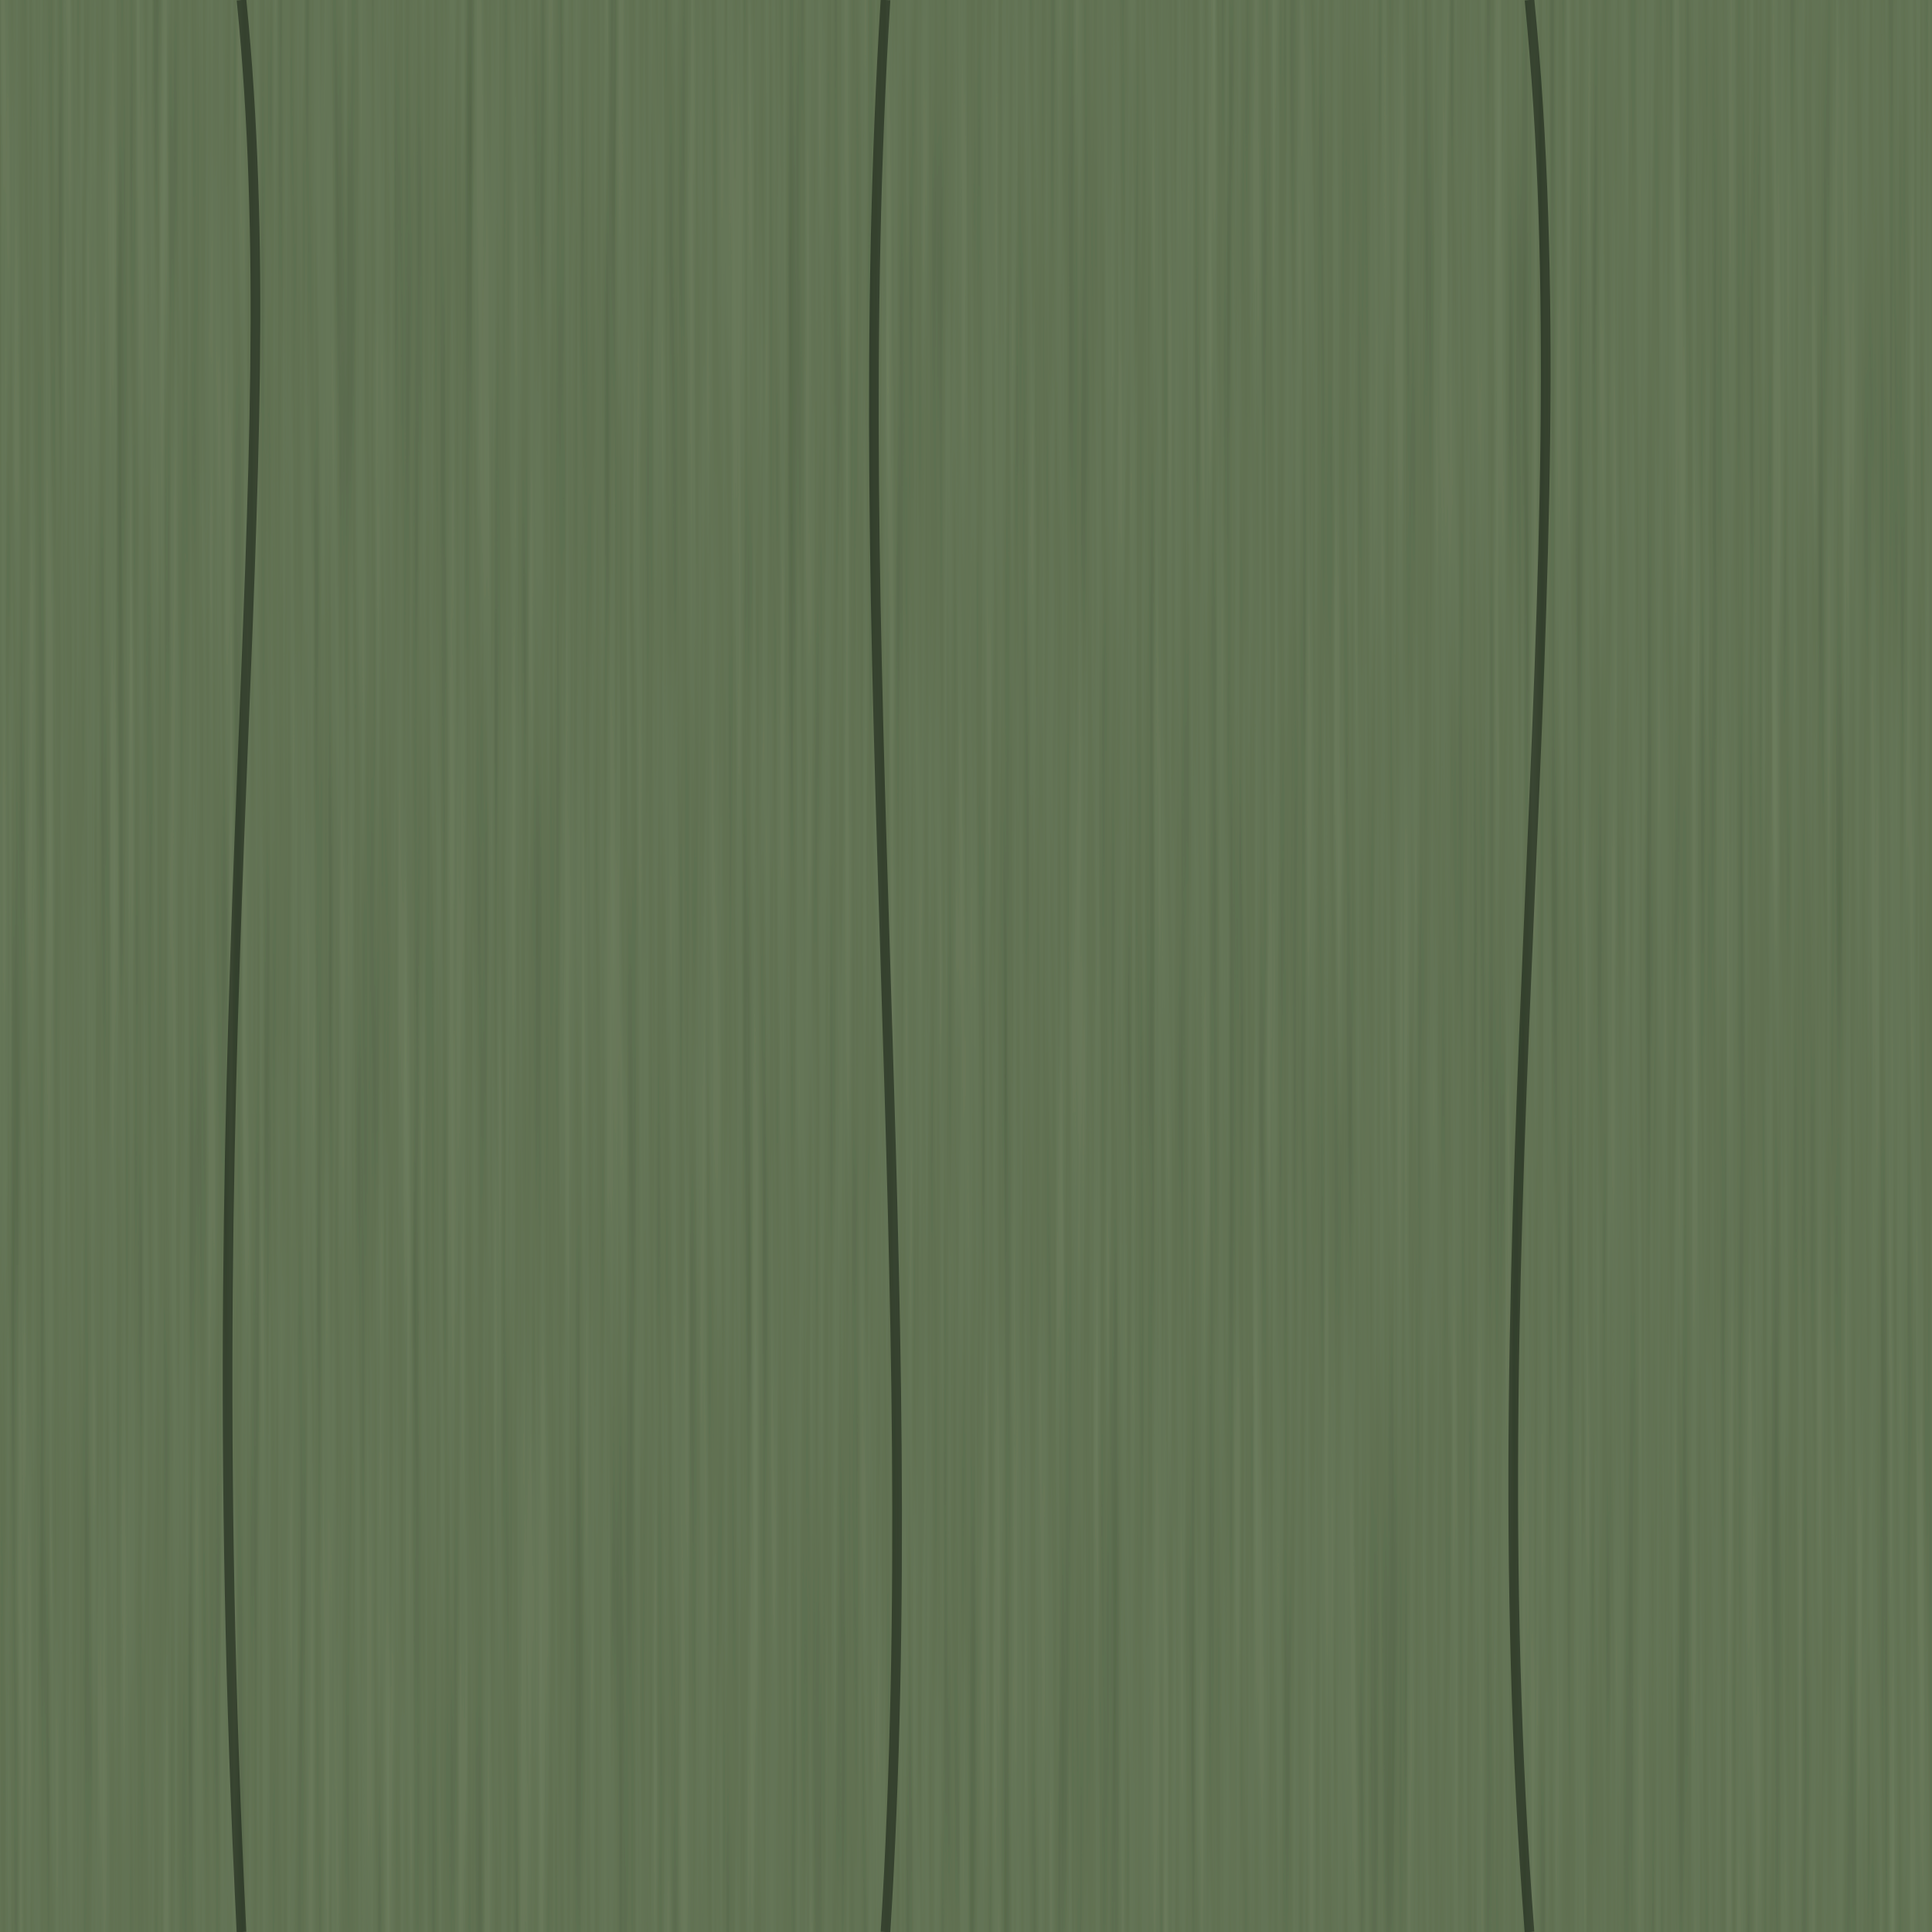
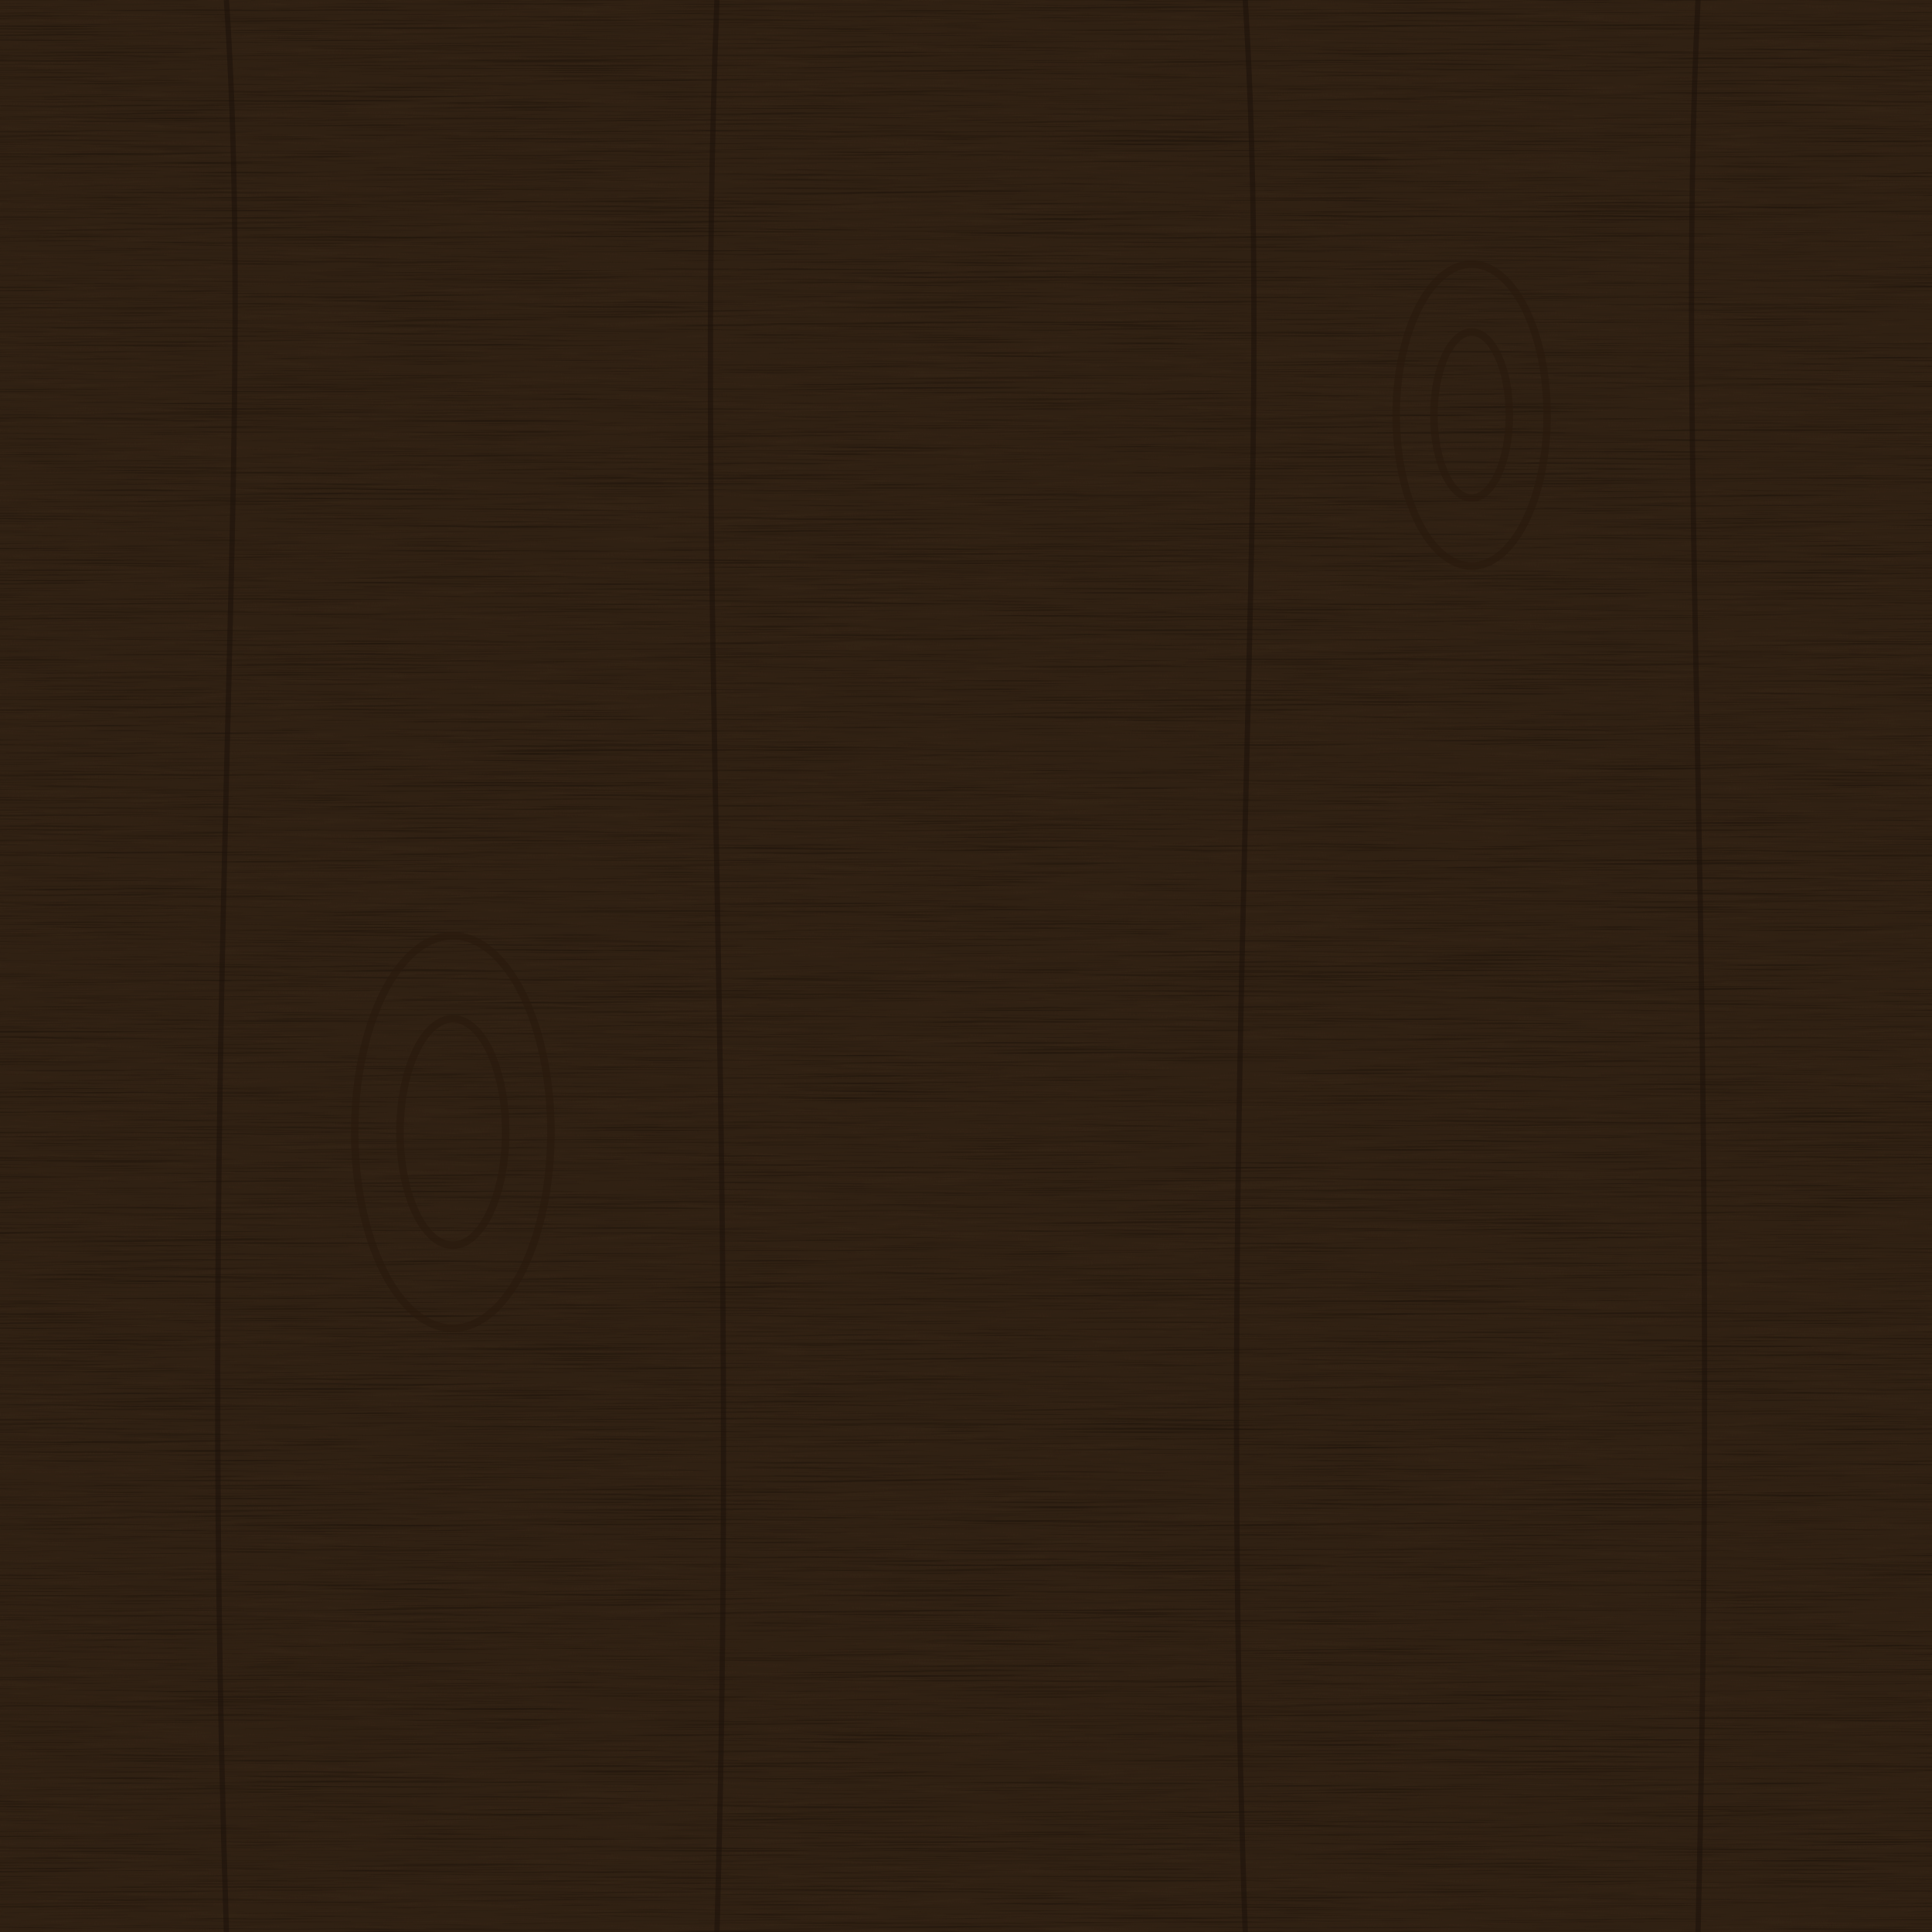
- <svg xmlns="http://www.w3.org/2000/svg" width="240" height="240" viewBox="0 0 240 240">
+ <svg xmlns="http://www.w3.org/2000/svg" width="512" height="512" viewBox="0 0 512 512">
  <defs>
-     <filter id="f" x="0" y="0" width="100%" height="100%">
-       <feTurbulence type="fractalNoise" baseFrequency="0.9 0.012" numOctaves="3" seed="5" stitchTiles="stitch" result="n" />
-       <feColorMatrix in="n" type="matrix" values="0.05 0.05 0.05 0 0.082  0.059 0.059 0.059 0 0.126  0.037 0.037 0.037 0 0.059  0 0 0 0 0.85" result="tint" />
+     <filter id="surface" x="0" y="0" width="100%" height="100%" color-interpolation-filters="sRGB">
+       <feTurbulence type="fractalNoise" baseFrequency="0.012 0.75" numOctaves="5" seed="5" stitchTiles="stitch" result="height" />
+       <feDiffuseLighting in="height" surfaceScale="2.2" diffuseConstant="1.1" lighting-color="#fff3dc" result="diffuse">
+         <feDistantLight azimuth="0" elevation="35" />
+       </feDiffuseLighting>
+       <feSpecularLighting in="height" surfaceScale="2.2" specularConstant="0.35" specularExponent="18" lighting-color="#fff3dc" result="specular">
+         <feDistantLight azimuth="0" elevation="20" />
+       </feSpecularLighting>
+       <feFlood flood-color="#4a3420" result="base" />
+       <feBlend in="base" in2="diffuse" mode="multiply" result="shaded" />
+       <feComposite in="specular" in2="shaded" operator="arithmetic" k1="0" k2="1" k3="1" k4="0" result="lit" />
+       <feComposite in="lit" in2="SourceGraphic" operator="in" />
    </filter>
  </defs>
-   <rect width="240" height="240" fill="#1a2516" />
-   <rect width="240" height="240" filter="url(#f)" />
-   <g fill="none" stroke="#0a120a" stroke-opacity="0.5" stroke-width="1.2">
-     <path d="M30 0c6 60-6 120 0 240M110 0c-5 80 5 160 0 240M190 0c7 70-7 150 0 240" />
+   <rect width="512" height="512" fill="#000" />
+   <rect width="512" height="512" fill="#fff" filter="url(#surface)" />
+   <g fill="none" stroke="#1c120a" stroke-opacity="0.55" stroke-width="1.4">
+     <path d="M60 0c8 120-8 260 0 512M190 0c-6 150 6 300 0 512M330 0c8 130-8 280 0 512M450 0c-6 120 6 260 0 512" />
+   </g>
+   <g fill="none" stroke="#2a1a0e" stroke-opacity="0.7" stroke-width="2">
+     <ellipse cx="120" cy="300" rx="14" ry="30" />
+     <ellipse cx="120" cy="300" rx="26" ry="52" />
+     <ellipse cx="390" cy="110" rx="10" ry="22" />
+     <ellipse cx="390" cy="110" rx="20" ry="40" />
  </g>
</svg>
